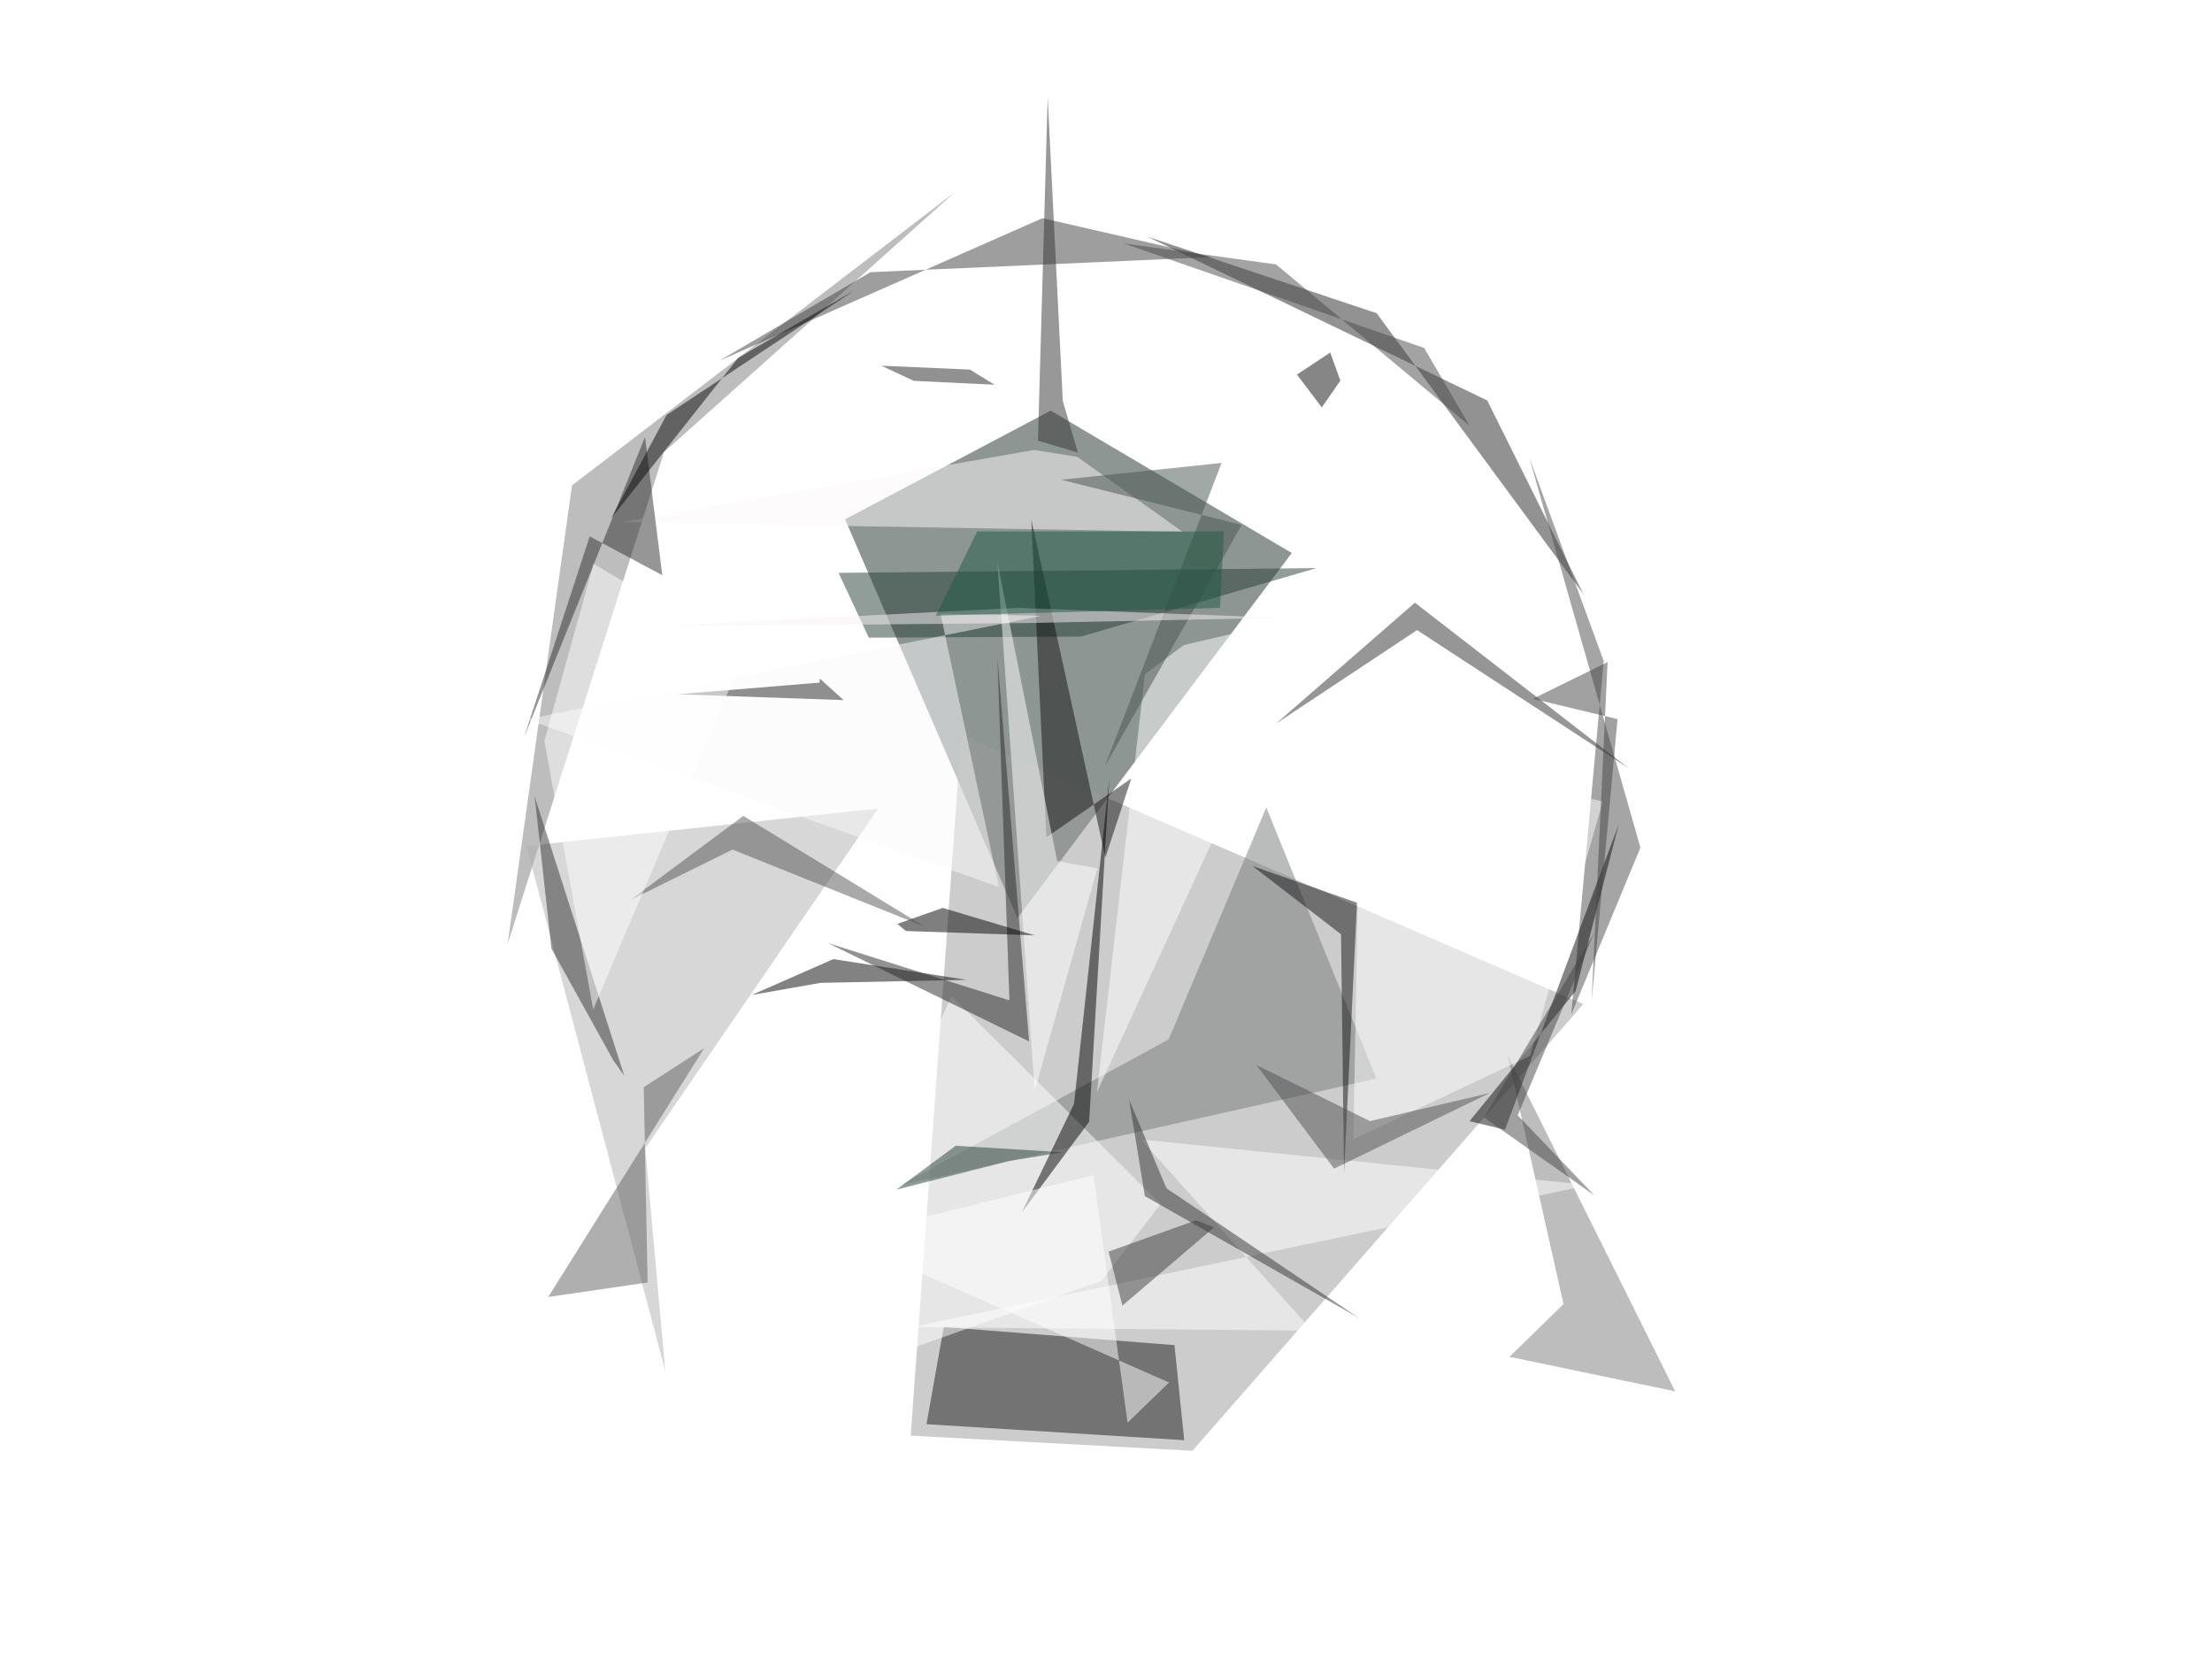
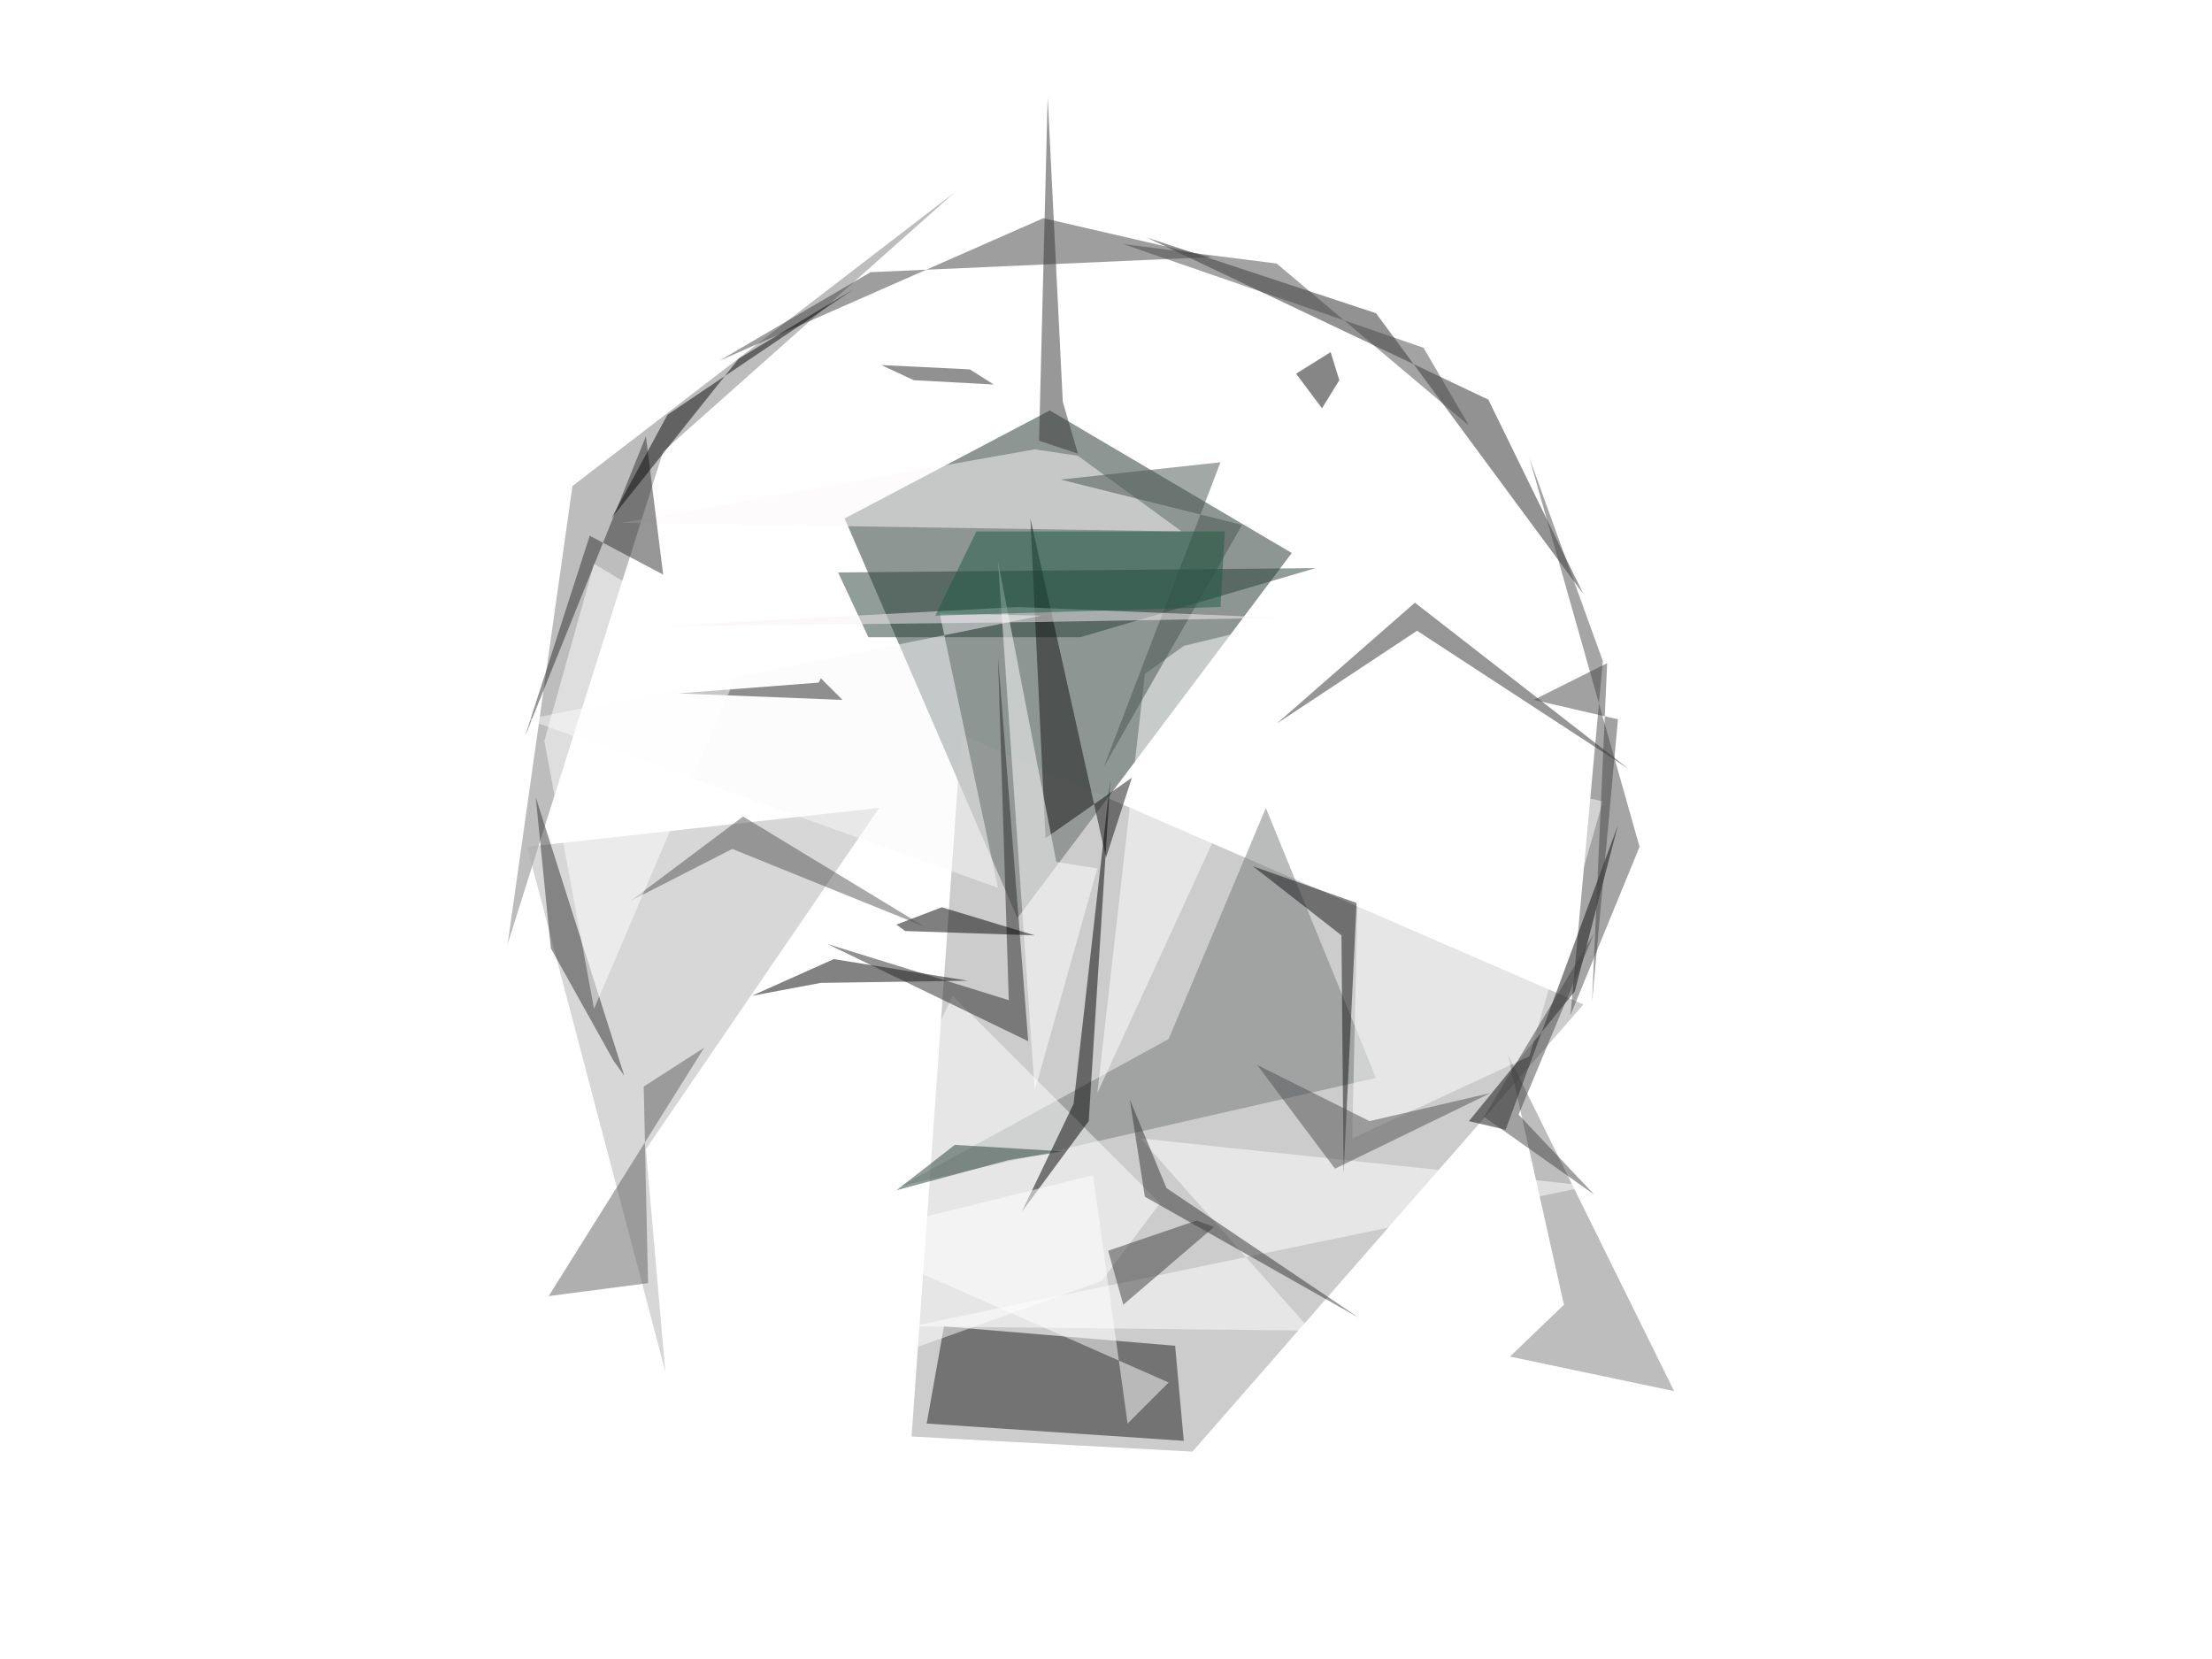
<svg xmlns="http://www.w3.org/2000/svg" version="1.1" viewBox="0 0 1024 768" width="1024" height="768">
  <path fill="#fff" d="M0 0h1024v768H0z" />
  <g fill-opacity=".5">
-     <path fill="#1e2f2a" d="M391.2 240.4l95.2-50.3L598 256 471 425" />
-     <path fill="#9a9a9b" d="M552 671.6l-130.4-7L445 340.2l288 124.6" />
-     <path fill="#1b1b1b" d="M543.7 622.7l4.5 44-119.3-7.4 8-45" />
-     <path fill="#7c7c7d" d="M235 437l29.8-212.3L442 89 307.4 209.3" />
-     <path fill="#262727" d="M688.5 185.4L733 275l-95.7-130L531 109.5" />
-     <path fill="#b0b0b0" d="M406.5 374.3L298.7 531.6l9.3 103.2-64.3-243.2" />
-     <path fill="#4c4c4c" d="M742.4 306L708 212l51.4 180.4-32 77.2" />
-     <path fill="#253c34" d="M500.4 294.7l-98.2.5-14-30 221.2-2.2" />
-     <path fill="#7c7c7c" d="M723.8 603.7l-26-115.6 77.7 156-76.7-16" />
-     <path fill="#767a7a" d="M541 481.2l45.2-107.4 51 125.5L417 548.6" />
-     <path fill="#3e3e3e" d="M403 126l-70 41 149.6-66 78.4 18" />
-     <path fill="#2f2f2f" d="M590.7 335l64.3-56 99 76.7-98-64" />
-     <path fill="#333232" d="M492 185.6L485 45l-4.5 159 18.5 5.5" />
-     <path fill="#070708" d="M379.8 455l-31.8 5.6 37.8-16.6 61.7 9.6" />
-     <path fill="#fff" d="M509.8 593l27.5-35.6-96.7-96.2-90 188.4" />
-     <path fill="#fef9fb" d="M288 241.7l190.7-33.4 20 3.2 48.8 34.7" />
-     <path fill="#292728" d="M383.3 436.6l84 26.5-5.6-159 14.7 178" />
-     <path fill="#2e2f2e" d="M273 248.3l-30.4 93 56-139 8 64" />
-     <path fill="#111" d="M477.4 240.4l7 147.2 39.3-27.2-12 36.6" />
-     <path fill="#0c0c0d" d="M729.4 458.8l20-77.3L696.7 523l-16.4-4" />
-     <path fill="#fff" d="M508 402l-18.6-3.4-27.7-138.4L479 505" />
-     <path fill="#fcfbfc" d="M243.8 333l218.6 77.6-27-126.5 46.6 1" />
-     <path fill="#323233" d="M284 491l5 7-41.5-129.3 7.8 70.5" />
-     <path fill="#fff" d="M609.6 284.3L507.8 505.6 530 312.2l18-13.6m187.7 250l-314 65.8 185.7 1.6-79.2-88.5" />
-     <path fill="#606060" d="M326 485.2l-72.2 115.2 46-6.7-1.8-90.4" />
-     <path fill="#fff" d="M708.3 488.8l-81.8 38.6 3.4-181L742 371" />
-     <path d="M419.4 431l-4-3.3 21-7.4L479 433m34.5-72.4l-9.3 158.7-31.2 42 24.2-50.3" />
-     <path fill="#212221" d="M379.4 316l-65.7 5.4 76.8 2.7-11-10" />
-     <path fill="#323333" d="M530 553.7l-7.3-44.6 17.3 41 89 60" />
-     <path fill="#131314" d="M620.8 432.5l-41-31.6 48.4 17-6 125" />
-     <path fill="#555" d="M291.7 416.7l47.4-23.4 89 35.7-84-51.3" />
-     <path fill="#505152" d="M689.6 506l-55.4 13-52.6-26 36 48" />
-     <path fill="#3c3c3c" d="M562 568.2l-42.4 36.2-6.4-25 40.5-14.5" />
-     <path fill="#47534f" d="M574.8 243l-63.3 111.7 54-140.4-74.2 7.8" />
-     <path fill="#454545" d="M709.6 323.5l34.6-17-7.4 157 12-130.6" />
-     <path fill="#fff" d="M506.2 544l-117 29 152 67-19.2 18.6" />
-     <path fill="#252525" d="M408 169.3l15 7 37.4 1.8-11.4-7" />
-     <path fill="#454545" d="M738 553.3l-51-36 50.8-85-35.2 84" />
-     <path fill="#0f0f0f" d="M600.4 173.4l15.4-10.2 4.7 13-8.6 12.4" />
-     <path fill="#faf2f6" d="M592.7 286l-116 2.4L302 290l169-8.6" />
-     <path fill="#484848" d="M520.2 112.7l70.5 9.7 89.6 74.7-21-36" />
-     <path fill="#1e5a45" d="M566.6 246H452.4l-19.2 39 131.6-3.6" />
-     <path fill="#080808" d="M341.7 165.7l53.7-31.2-86.8 57.6-25.8 48" />
-     <path fill="#243c34" d="M491.8 533.4l-49.4-3-27.4 20.3 52-13.2" />
-     <path fill="#fff" d="M274.8 261L252 343l22.6 124.3 70-164.8" />
+     <path fill="#1e2f2a" d="M391 240l95-50 112 66-127 169" />
+     <path fill="#9a9a9b" d="M552 672l-130-7 23-325 288 125" />
+     <path fill="#1b1b1b" d="M544 623l4 44-119-8 8-45" />
+     <path fill="#7c7c7d" d="M235 437l30-212L442 89 307 209" />
+     <path fill="#262727" d="M689 185l44 90-96-130-106-35" />
+     <path fill="#b0b0b0" d="M407 374L299 532l9 103-64-243" />
+     <path fill="#4c4c4c" d="M742 306l-34-94 51 180-32 78" />
+     <path fill="#253c34" d="M500 295h-98l-14-30 221-2" />
+     <path fill="#7c7c7c" d="M724 604l-26-116 77 156-76-16" />
+     <path fill="#767a7a" d="M541 481l45-107 51 125-220 50" />
+     <path fill="#3e3e3e" d="M403 126l-70 41 150-66 78 18" />
+     <path fill="#2f2f2f" d="M591 335l64-56 99 77-98-64" />
+     <path fill="#333232" d="M492 186l-7-141-4 159 18 6" />
+     <path fill="#070708" d="M380 455l-32 6 38-17 62 10" />
+     <path fill="#fff" d="M510 593l27-36-96-96-90 189" />
+     <path fill="#fef9fb" d="M288 242l191-34 20 3 48 35" />
+     <path fill="#292728" d="M383 437l84 26-5-159 14 178" />
+     <path fill="#2e2f2e" d="M273 248l-30 93 56-139 8 64" />
+     <path fill="#111" d="M477 240l7 148 40-28-12 37" />
+     <path fill="#0c0c0d" d="M729 459l20-77-52 141-17-4" />
+     <path fill="#fff" d="M508 402l-19-3-27-139 17 245" />
+     <path fill="#fcfbfc" d="M244 333l218 78-27-127 47 1" />
+     <path fill="#323233" d="M284 491l5 7-41-129 7 70" />
+     <path fill="#fff" d="M610 284L508 506l22-194 18-13m188 250l-314 65 185 2-79-89" />
+     <path fill="#606060" d="M326 485l-72 115 46-6-2-91" />
+     <path fill="#fff" d="M708 489l-82 38 4-181 112 25" />
+     <path d="M419 431l-4-3 21-8 43 13m35-72l-10 158-31 42 24-50" />
+     <path fill="#212221" d="M379 316l-65 5 76 3-10-10" />
+     <path fill="#323333" d="M530 554l-7-45 17 41 89 60" />
+     <path fill="#131314" d="M621 433l-41-32 48 17-6 125" />
+     <path fill="#555" d="M292 417l47-24 89 36-84-51" />
+     <path fill="#505152" d="M690 506l-56 13-52-26 36 48" />
+     <path fill="#3c3c3c" d="M562 568l-42 36-7-25 41-14" />
+     <path fill="#47534f" d="M575 243l-64 112 54-141-74 8" />
+     <path fill="#454545" d="M710 324l34-17-7 157 12-131" />
+     <path fill="#fff" d="M506 544l-117 29 152 67-19 19" />
+     <path fill="#252525" d="M408 169l15 7 37 2-11-7" />
+     <path fill="#454545" d="M738 553l-51-36 51-85-35 84" />
+     <path fill="#0f0f0f" d="M600 173l16-10 4 13-8 13" />
+     <path fill="#faf2f6" d="M593 286l-116 2-175 2 169-9" />
+     <path fill="#484848" d="M520 113l71 9 89 75-21-36" />
+     <path fill="#1e5a45" d="M567 246H452l-19 39 132-4" />
+     <path fill="#080808" d="M342 166l53-32-86 58-26 48" />
+     <path fill="#243c34" d="M492 533l-50-3-27 21 52-14" />
+     <path fill="#fff" d="M275 261l-23 82 23 124 70-164" />
  </g>
</svg>
